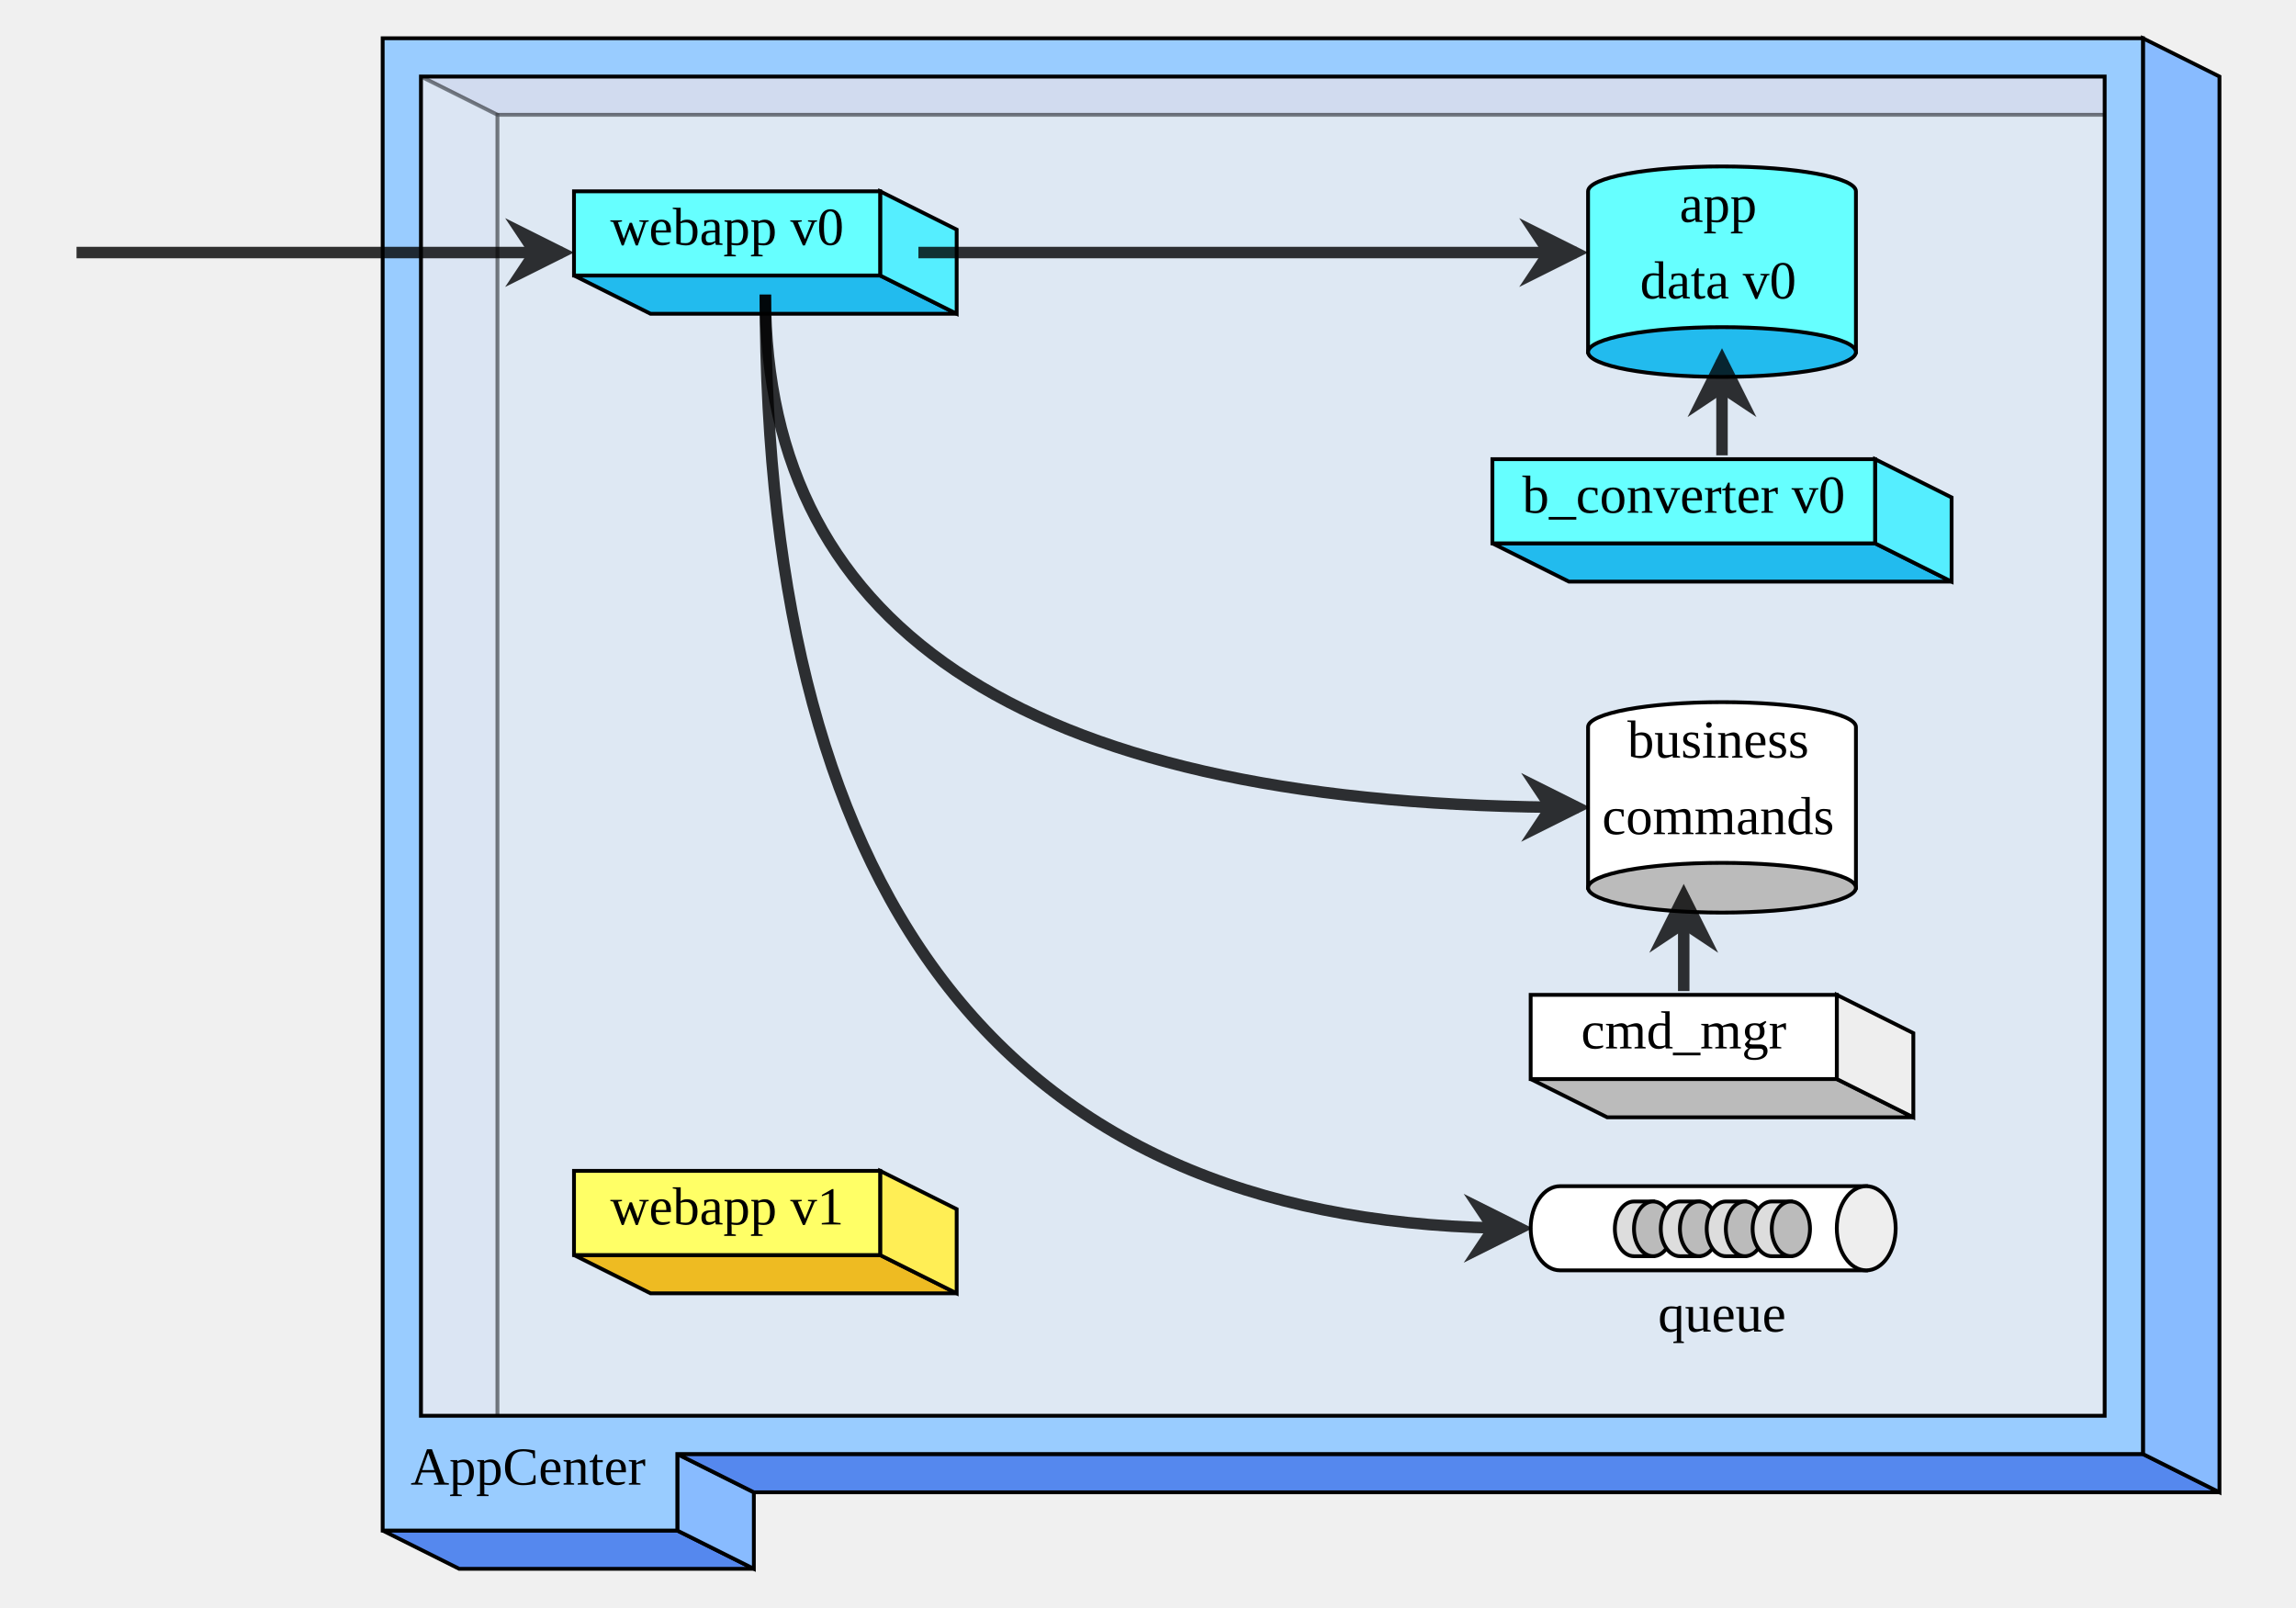
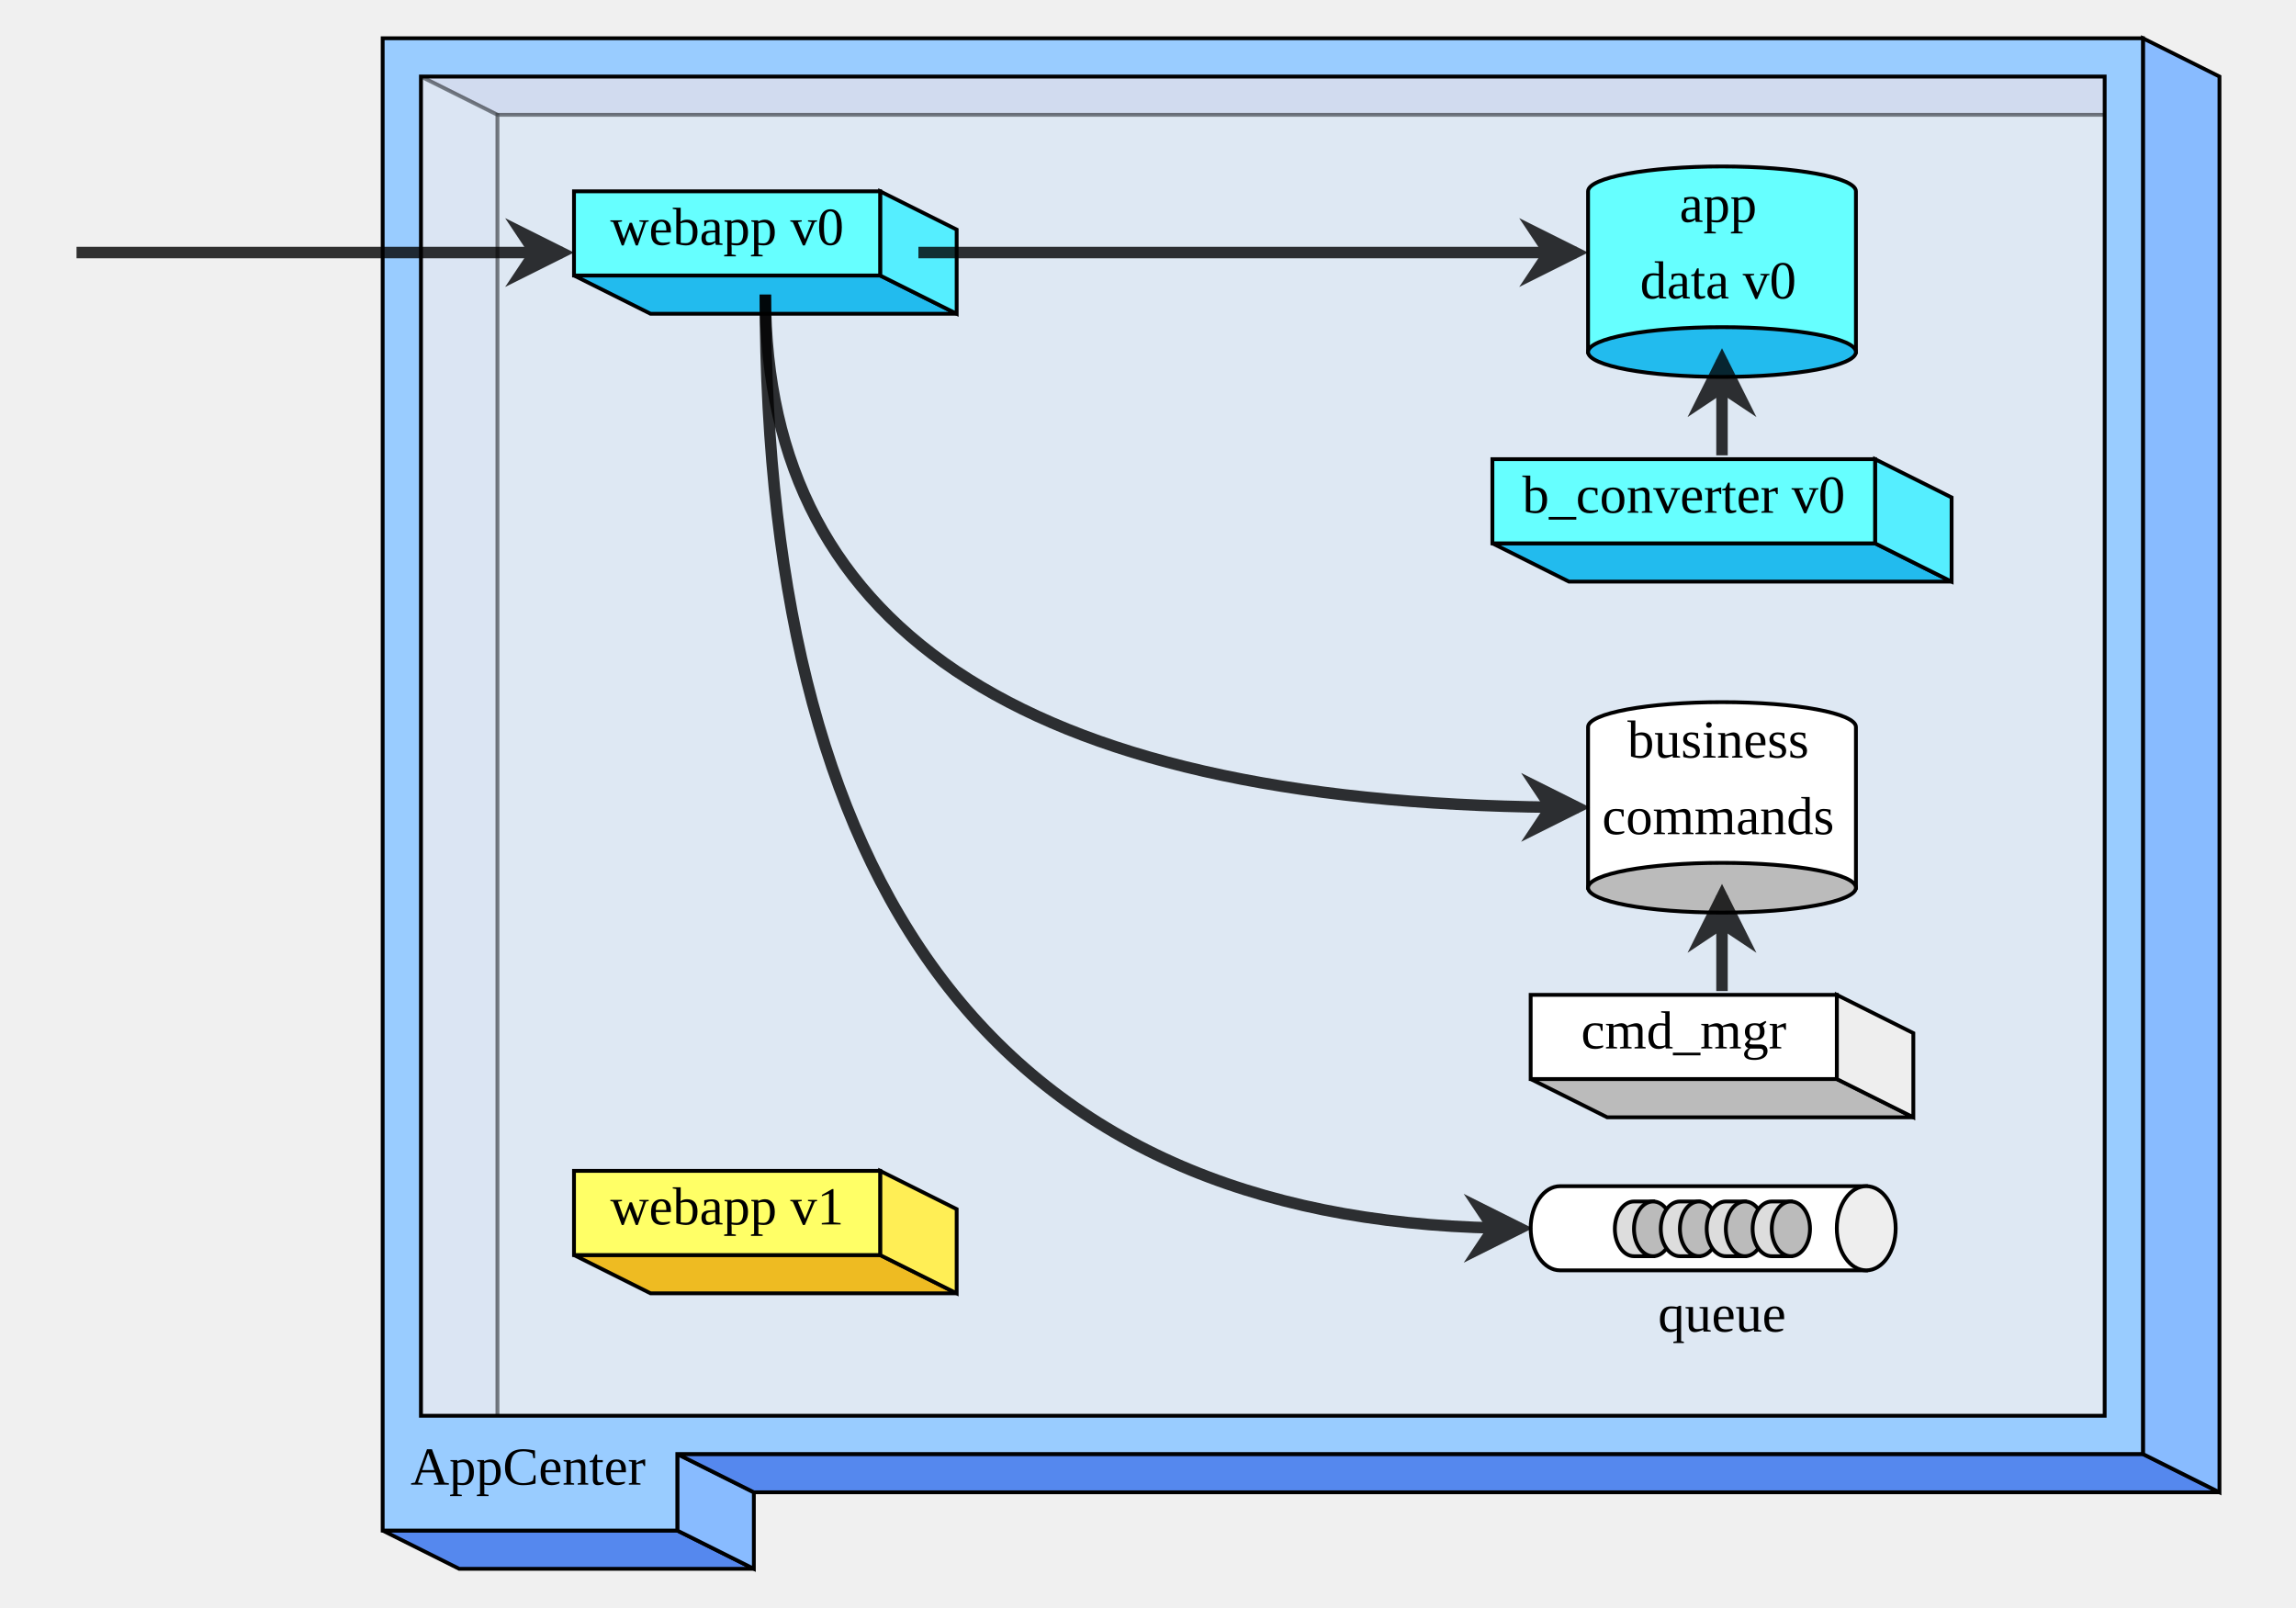
<svg xmlns="http://www.w3.org/2000/svg" width="600" height="420">
  <path fill-opacity="0.2" stroke-opacity="0.3" d="M110.0,20.0  h440.0 l20.0,10.0 h-440.0 l-20.0,-10.0 z" fill="#58e" stroke="#000" />
  <path fill-opacity="0.2" stroke-opacity="0.3" d="M110.0,20.0  l20.0,10.0 v350.0 l-20.0,-10.0 v-350.0 z" fill="#8bf" stroke="#000" />
  <path fill-opacity="0.2" stroke-opacity="0.3" d="M130.0,30.0  h440.0 v350.0 h-440.0 v-350.0 z" fill="#9cf" stroke="#000" />
  <path d="M150.0,72.0  h80.0 l20.0,10.0 h-80.0 l-20.0,-10.0 z" fill="#2be" stroke="#000" />
  <path d="M230.0,72.0  v-22.0 l20.0,10.0 v22.0 l-20.0,-10.0 z" fill="#5ef" stroke="#000" />
  <rect fill="#6ff" stroke="#000" x="150.0" y="50.0" width="80.0" height="22.0" />
  <text x="190.0" y="64.0" font-size="14.0" fill="#000" text-anchor="middle">webapp v0</text>
  <path d="M415.0,92.0  v-42.0 a35.0,6.5,0.0,1,1,70.0,0.0 v42.0 z" fill="#6ff" stroke="#000" />
  <ellipse cx="450.0" cy="92.0" rx="35.0" ry="6.5" fill="#2be" stroke="#000" />
  <text x="449.0" y="58.0" font-size="14.0" fill="#000" text-anchor="middle">app</text>
  <text x="449.0" y="78.0" font-size="14.0" fill="#000" text-anchor="middle">data v0</text>
  <path d="M390.0,142.0  h100.0 l20.0,10.0 h-100.0 l-20.0,-10.0 z" fill="#2be" stroke="#000" />
  <path d="M490.0,142.0  v-22.0 l20.0,10.0 v22.0 l-20.0,-10.0 z" fill="#5ef" stroke="#000" />
  <rect fill="#6ff" stroke="#000" x="390.0" y="120.0" width="100.0" height="22.0" />
  <text x="440.0" y="134.0" font-size="14.0" fill="#000" text-anchor="middle">b_converter v0</text>
  <path d="M415.0,232.0  v-42.0 a35.0,6.5,0.0,1,1,70.0,0.0 v42.0 z" fill="#fff" stroke="#000" />
  <ellipse cx="450.0" cy="232.0" rx="35.0" ry="6.5" fill="#bbb" stroke="#000" />
  <text x="449.0" y="198.0" font-size="14.0" fill="#000" text-anchor="middle">business</text>
  <text x="449.0" y="218.0" font-size="14.0" fill="#000" text-anchor="middle">commands</text>
  <path d="M400.0,282.0  h80.0 l20.0,10.0 h-80.0 l-20.0,-10.0 z" fill="#bbb" stroke="#000" />
  <path d="M480.0,282.0  v-22.0 l20.0,10.0 v22.0 l-20.0,-10.0 z" fill="#eee" stroke="#000" />
  <rect fill="#fff" stroke="#000" x="400.0" y="260.0" width="80.0" height="22.0" />
  <text x="440.0" y="274.0" font-size="14.0" fill="#000" text-anchor="middle">cmd_mgr</text>
  <path d="M487.692,310.0  h-80.0 a7.692,11.0,0.0,0,0,0.0,22.0 h80.0 z" fill="#fff" stroke="#000" />
  <ellipse cx="487.692" cy="321.0" rx="7.692" ry="11.0" fill="#eee" stroke="#000" />
  <path d="M432.0,314.0  h-5.0 a5.0,7.15,0.0,0,0,0.0,14.3 h5.0 z" fill="#ddd" stroke="#000" />
  <ellipse cx="432.0" cy="321.15" rx="5.0" ry="7.15" fill="#bbb" stroke="#000" />
  <path d="M444.0,314.0  h-5.0 a5.0,7.15,0.0,0,0,0.0,14.3 h5.0 z" fill="#ddd" stroke="#000" />
  <ellipse cx="444.0" cy="321.15" rx="5.0" ry="7.15" fill="#bbb" stroke="#000" />
  <path d="M456.0,314.0  h-5.0 a5.0,7.15,0.0,0,0,0.0,14.3 h5.0 z" fill="#ddd" stroke="#000" />
  <ellipse cx="456.0" cy="321.15" rx="5.0" ry="7.15" fill="#bbb" stroke="#000" />
  <path d="M468.0,314.0  h-5.0 a5.0,7.15,0.0,0,0,0.0,14.3 h5.0 z" fill="#ddd" stroke="#000" />
  <ellipse cx="468.0" cy="321.15" rx="5.0" ry="7.15" fill="#bbb" stroke="#000" />
  <text x="450.0" y="348.0" font-size="14.0" fill="#000" text-anchor="middle">queue</text>
  <path d="M100.0,400.0  h77.0 l20.0,10.0 h-77.0 l-20.0,-10.0 z" fill="#58e" stroke="#000" />
  <path d="M177.0,400.0  v-20.0 l20.0,10.0 v20.0 l-20.0,-10.0 z" fill="#8bf" stroke="#000" />
  <path d="M177.0,380.0  h383.0 l20.0,10.0 h-383.0 l-20.0,-10.0 z" fill="#58e" stroke="#000" />
  <path d="M560.0,380.0  v-370.0 l20.0,10.0 v370.0 l-20.0,-10.0 z" fill="#8bf" stroke="#000" />
  <path fill-rule="evenodd" d="M100.0,10.0  h460.0 v370.0 h-383.0 v20.0 h-77.0 v-390.0 z  m10.0,10.0 v350.0 h440.0 v-350.0 h-440.0 z" fill="#9cf" stroke="#000" />
  <text x="138.0" y="388.0" font-size="14.0" fill="#000" text-anchor="middle">AppCenter</text>
  <path d="M150.0,328.0  h80.0 l20.0,10.0 h-80.0 l-20.0,-10.0 z" fill="#eb2" stroke="#000" />
  <path d="M230.0,328.0  v-22.0 l20.0,10.0 v22.0 l-20.0,-10.0 z" fill="#fe5" stroke="#000" />
  <rect fill="#ff6" stroke="#000" x="150.0" y="306.0" width="80.0" height="22.0" />
  <text x="190.0" y="320.0" font-size="14.0" fill="#000" text-anchor="middle">webapp v1</text>
  <marker id="arrow_BLACK" markerWidth="6" markerHeight="6" viewBox="-3 -3 6 6" refX="2" refY="0" markerUnits="strokeWidth" orient="auto">
    <polygon points="-1,0 -3,3 3,0 -3,-3" fill="#000" />
  </marker>
  <path stroke="#000" opacity="0.8" stroke-width="3.0" fill="none" d="M450.0,119.0  l0.0,-25.0" marker-end="url(#arrow_BLACK)" />
-   <path stroke="#000" opacity="0.8" stroke-width="3.0" fill="none" d="M440.0,259.0  l0.0,-25.0" marker-end="url(#arrow_BLACK)" />
+   <path stroke="#000" opacity="0.8" stroke-width="3.0" fill="none" d="M450.0,259.0  l0.0,-25.0" marker-end="url(#arrow_BLACK)" />
  <path stroke="#000" opacity="0.8" stroke-width="3.0" fill="none" d="M240.0,66.0  l172.0,0.0" marker-end="url(#arrow_BLACK)" />
  <path stroke="#000" opacity="0.8" stroke-width="3.0" fill="none" d="M200.0,77.0  q0.0,134.0 212.5,134.0" marker-end="url(#arrow_BLACK)" />
  <path stroke="#000" opacity="0.8" stroke-width="3.0" fill="none" d="M200.0,77.0  q0.0,244.0 197.5,244.0" marker-end="url(#arrow_BLACK)" />
  <path stroke="#000" opacity="0.8" stroke-width="3.0" fill="none" d="M20.0,66.0  l127.0,0.0" marker-end="url(#arrow_BLACK)" />
</svg>
